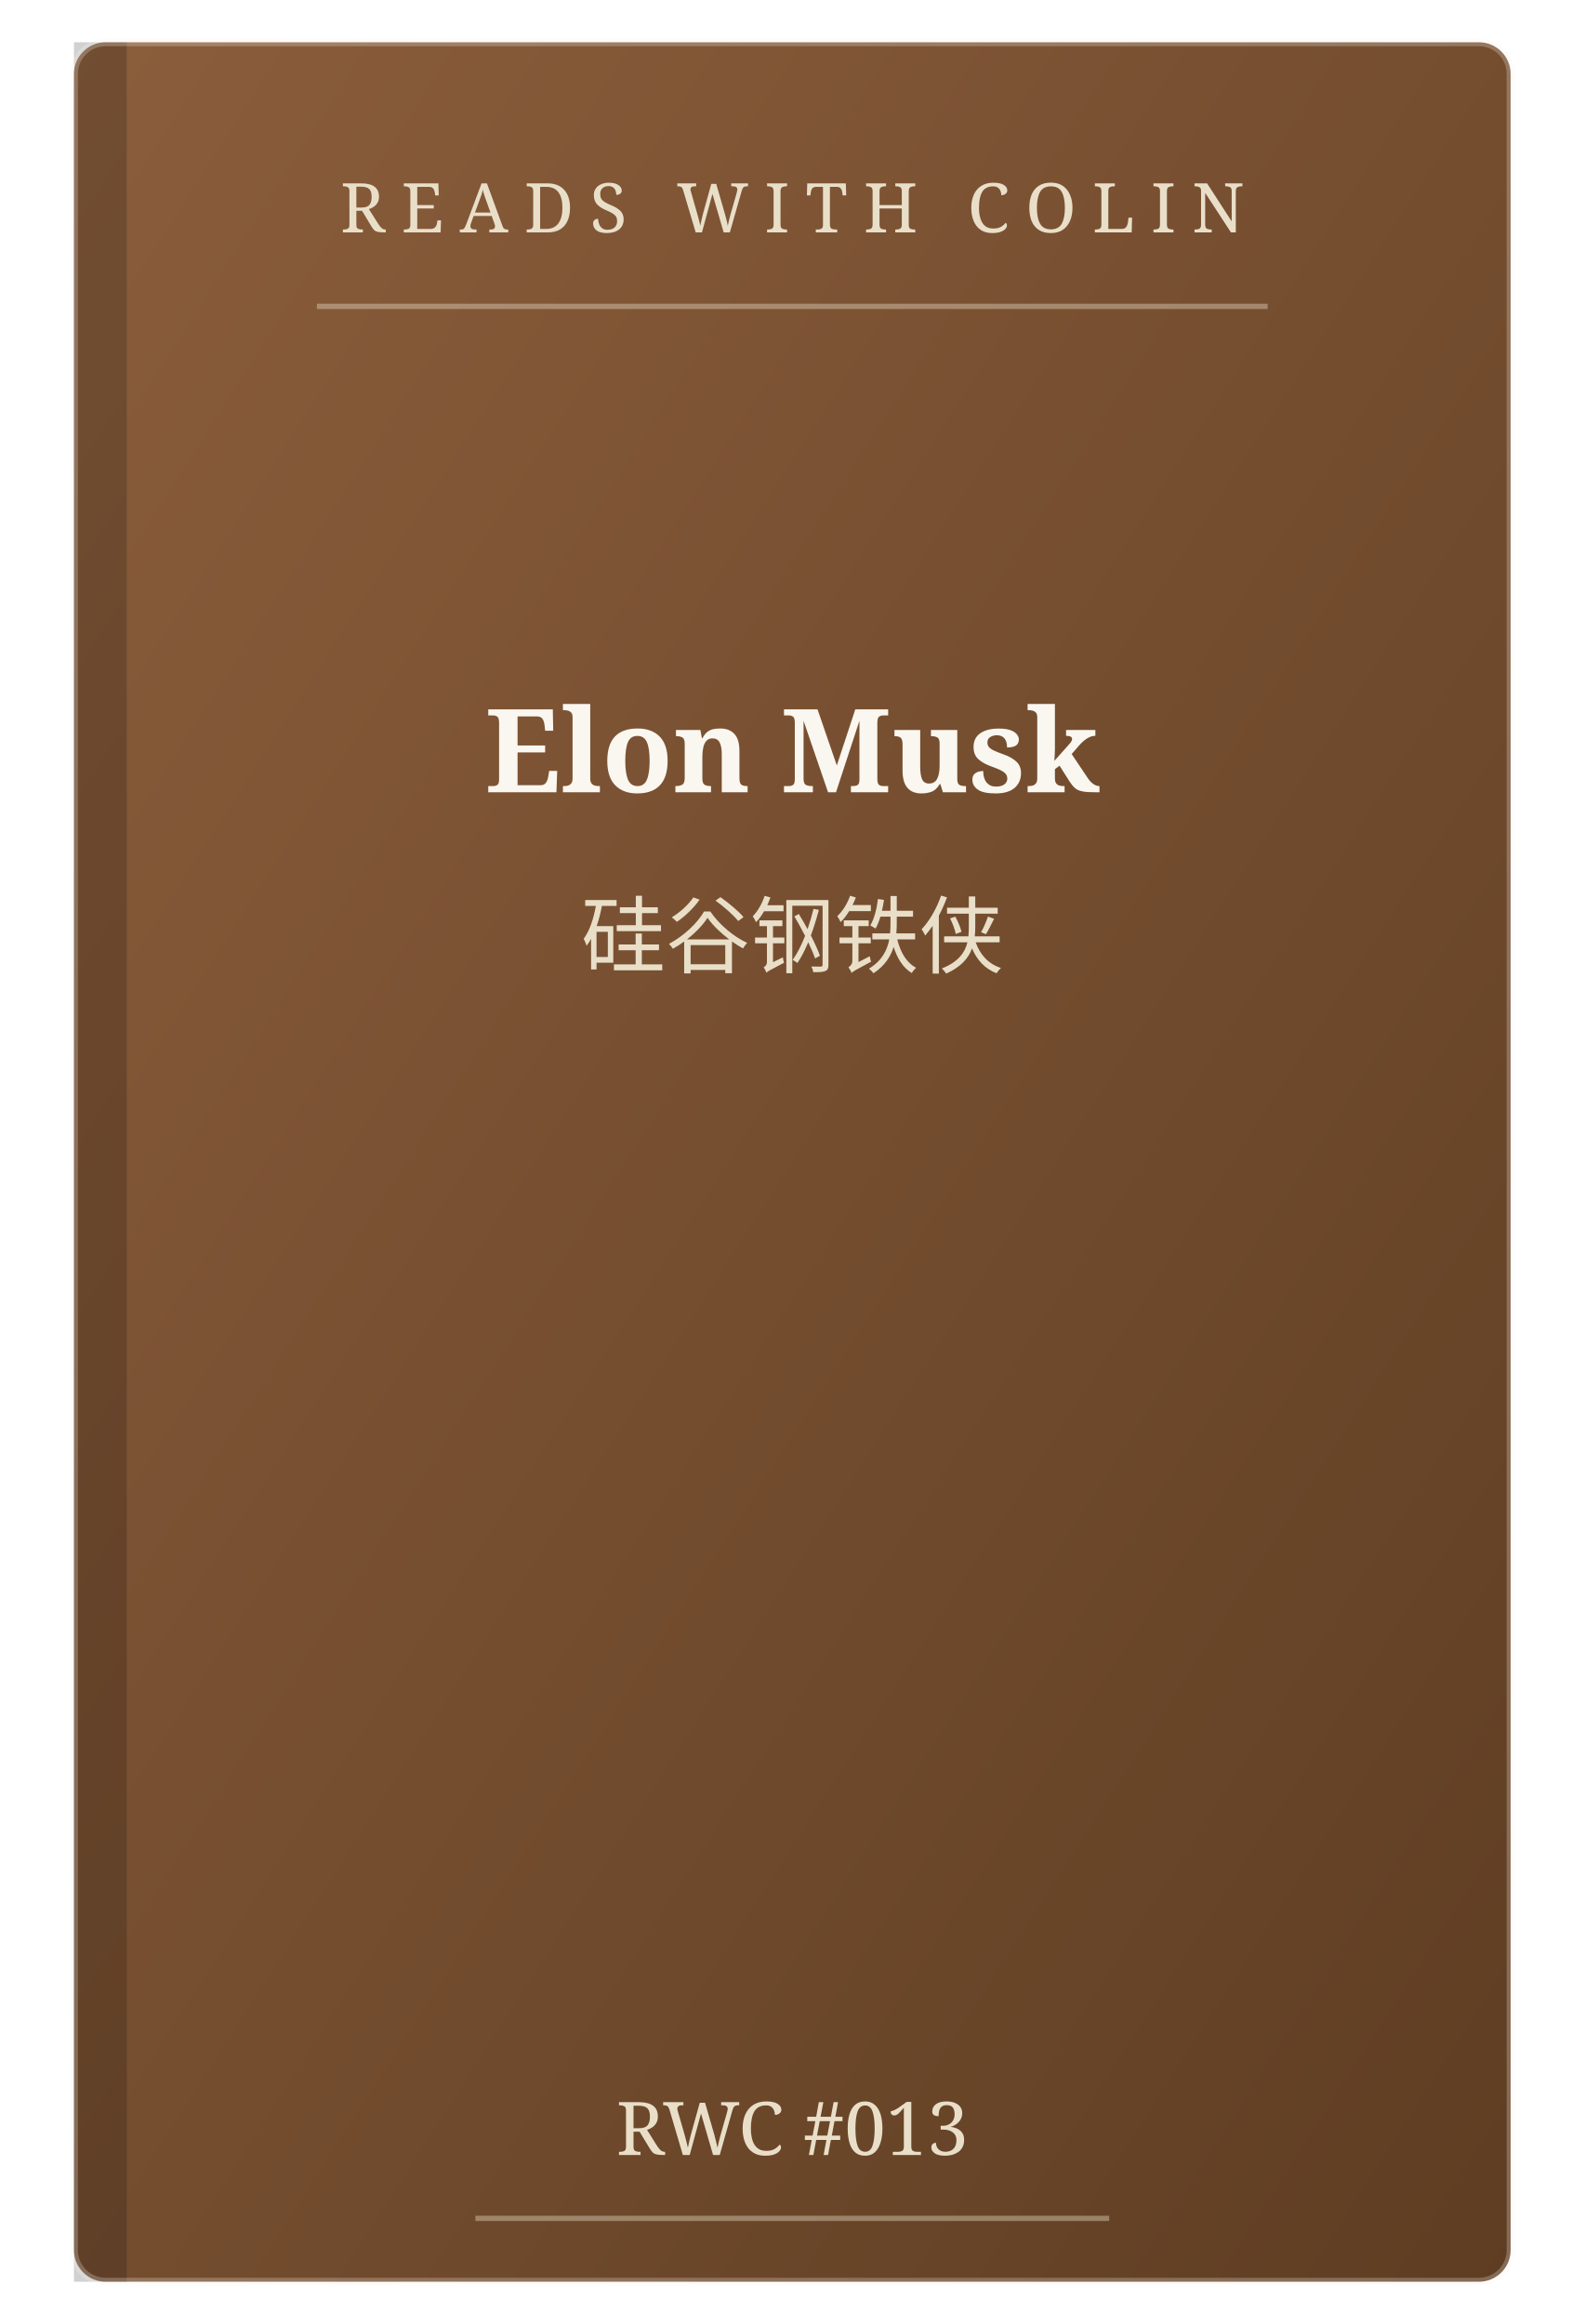
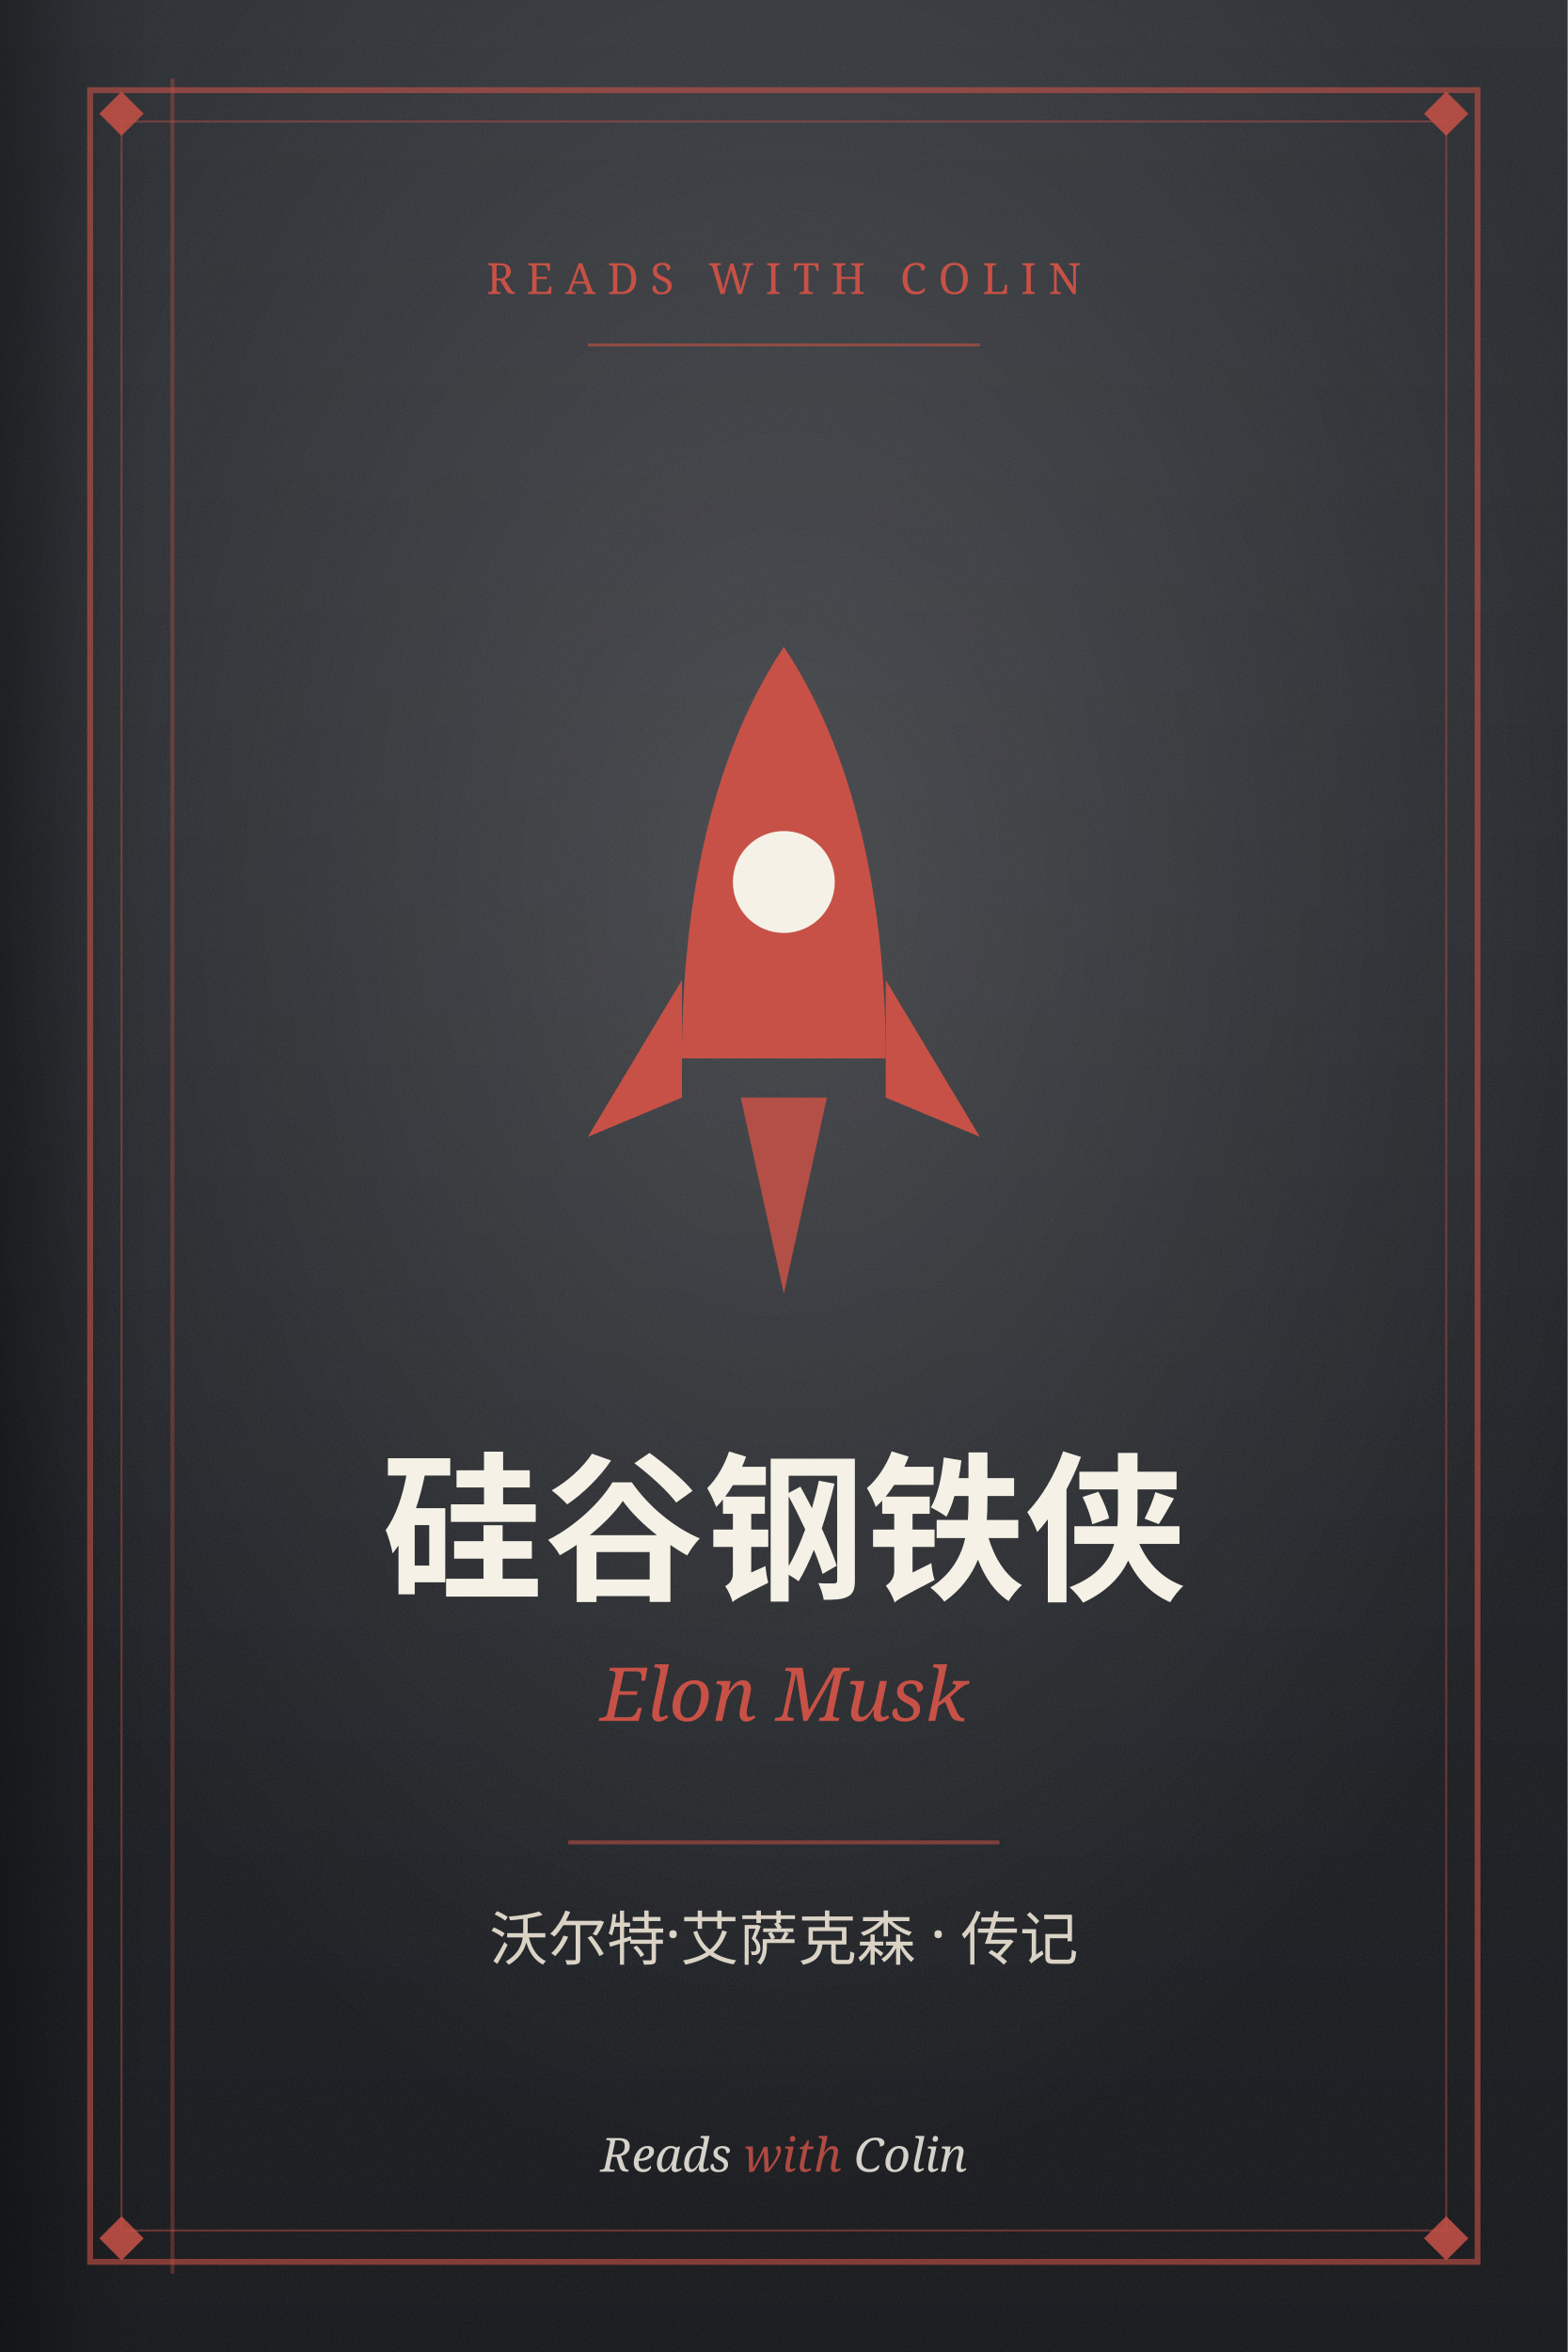
- <svg xmlns="http://www.w3.org/2000/svg" viewBox="0 0 300 440" width="300" height="440">
+ <svg xmlns="http://www.w3.org/2000/svg" width="800" height="1200" viewBox="0 0 800 1200">
  <defs>
-     <linearGradient id="g" x1="0" y1="0" x2="1" y2="1">
-       <stop offset="0" stop-color="#8B5E3C" />
-       <stop offset="1" stop-color="#5E3D22" />
+     <linearGradient id="bg" x1="0" y1="0" x2="0" y2="1">
+       <stop offset="0" stop-color="#2B2E33" />
+       <stop offset="1" stop-color="#17191D" />
+     </linearGradient>
+     <radialGradient id="glow" cx="0.5" cy="0.38" r="0.55">
+       <stop offset="0" stop-color="#FFFFFF" stop-opacity="0.16" />
+       <stop offset="1" stop-color="#FFFFFF" stop-opacity="0" />
+     </radialGradient>
+     <filter id="grain">
+       <feTurbulence type="fractalNoise" baseFrequency="0.9" numOctaves="2" stitchTiles="stitch" />
+       <feColorMatrix type="matrix" values="0 0 0 0 1  0 0 0 0 1  0 0 0 0 1  0 0 0 0.05 0" />
+     </filter>
+     <linearGradient id="spine" x1="0" y1="0" x2="1" y2="0">
+       <stop offset="0" stop-color="#000000" stop-opacity="0.35" />
+       <stop offset="0.06" stop-color="#000000" stop-opacity="0.08" />
+       <stop offset="0.1" stop-color="#000000" stop-opacity="0" />
    </linearGradient>
  </defs>
-   <rect x="14" y="8" width="272" height="424" rx="6" fill="url(#g)" />
-   <rect x="14" y="8" width="10" height="424" fill="#000" opacity="0.18" />
-   <rect x="14" y="8" width="272" height="424" rx="6" fill="none" stroke="#FAF7F0" stroke-opacity="0.25" stroke-width="1.5" />
-   <text x="150" y="44" text-anchor="middle" font-family="Georgia, serif" font-size="13" letter-spacing="3" fill="#E9DFC9">READS WITH COLIN</text>
-   <line x1="60" y1="58" x2="240" y2="58" stroke="#E9DFC9" stroke-opacity="0.4" stroke-width="1" />
-   <text x="150" y="408" text-anchor="middle" font-family="Georgia, serif" font-size="14" fill="#E9DFC9">RWC #013</text>
-   <line x1="90" y1="420" x2="210" y2="420" stroke="#E9DFC9" stroke-opacity="0.4" stroke-width="1" />
-   <text x="150" y="150" text-anchor="middle" font-family="Georgia, serif" font-size="22" font-weight="700" fill="#FAF7F0">Elon Musk</text>
-   <text x="150" y="183" text-anchor="middle" font-family="'Songti SC', serif" font-size="16" fill="#E9DFC9">硅谷钢铁侠</text>
+   <rect width="800" height="1200" fill="url(#bg)" />
+   <rect width="800" height="1200" fill="url(#glow)" />
+   <rect width="800" height="1200" filter="url(#grain)" />
+   <rect width="800" height="1200" fill="url(#spine)" />
+   <line x1="88" y1="40" x2="88" y2="1160" stroke="#C75146" stroke-width="2" opacity="0.35" />
+   <rect x="46" y="46" width="708" height="1108" fill="none" stroke="#C75146" stroke-width="3" opacity="0.6" />
+   <rect x="62" y="62" width="676" height="1076" fill="none" stroke="#C75146" stroke-width="1" opacity="0.45" />
+   <g fill="#C75146" opacity="0.85">
+     <rect x="54" y="50" width="16" height="16" transform="rotate(45 62 58)" />
+     <rect x="730" y="50" width="16" height="16" transform="rotate(45 738 58)" />
+     <rect x="54" y="1134" width="16" height="16" transform="rotate(45 62 1142)" />
+     <rect x="730" y="1134" width="16" height="16" transform="rotate(45 738 1142)" />
+   </g>
+   <text x="400" y="150" text-anchor="middle" font-family="Georgia, serif" font-size="22" letter-spacing="6" fill="#C75146">READS WITH COLIN</text>
+   <line x1="300" y1="176" x2="500" y2="176" stroke="#C75146" stroke-width="1.5" opacity="0.6" />
+   <g fill="#C75146">
+     <path d="M400 330 C440 390 452 470 452 540 L348 540 C348 470 360 390 400 330 Z" />
+     <circle cx="400" cy="450" r="26" fill="#F5F1E6" />
+     <path d="M348 500 L300 580 L348 560 Z M452 500 L500 580 L452 560 Z" />
+     <path d="M378 560 L400 660 L422 560 Z" opacity=".85" />
+   </g>
+   <text x="400" y="810" text-anchor="middle" font-family="'Noto Serif SC','Songti SC','SimSun',serif" font-size="82" font-weight="700" fill="#F5F1E6">硅谷钢铁侠</text>
+   <text x="400" y="878" text-anchor="middle" font-family="Georgia, serif" font-size="38" font-style="italic" fill="#C75146">Elon Musk</text>
+   <line x1="290" y1="940" x2="510" y2="940" stroke="#C75146" stroke-width="2" opacity="0.55" />
+   <text x="400" y="1000" text-anchor="middle" font-family="'Noto Serif SC',serif" font-size="30" fill="#E9E2D2" opacity="0.92">沃尔特·艾萨克森 · 传记</text>
+   <text x="400" y="1108" text-anchor="middle" font-family="Georgia, serif" font-size="24" font-style="italic" fill="#F5F1E6" opacity="0.85">Reads <tspan fill="#C75146">with</tspan> Colin</text>
</svg>
